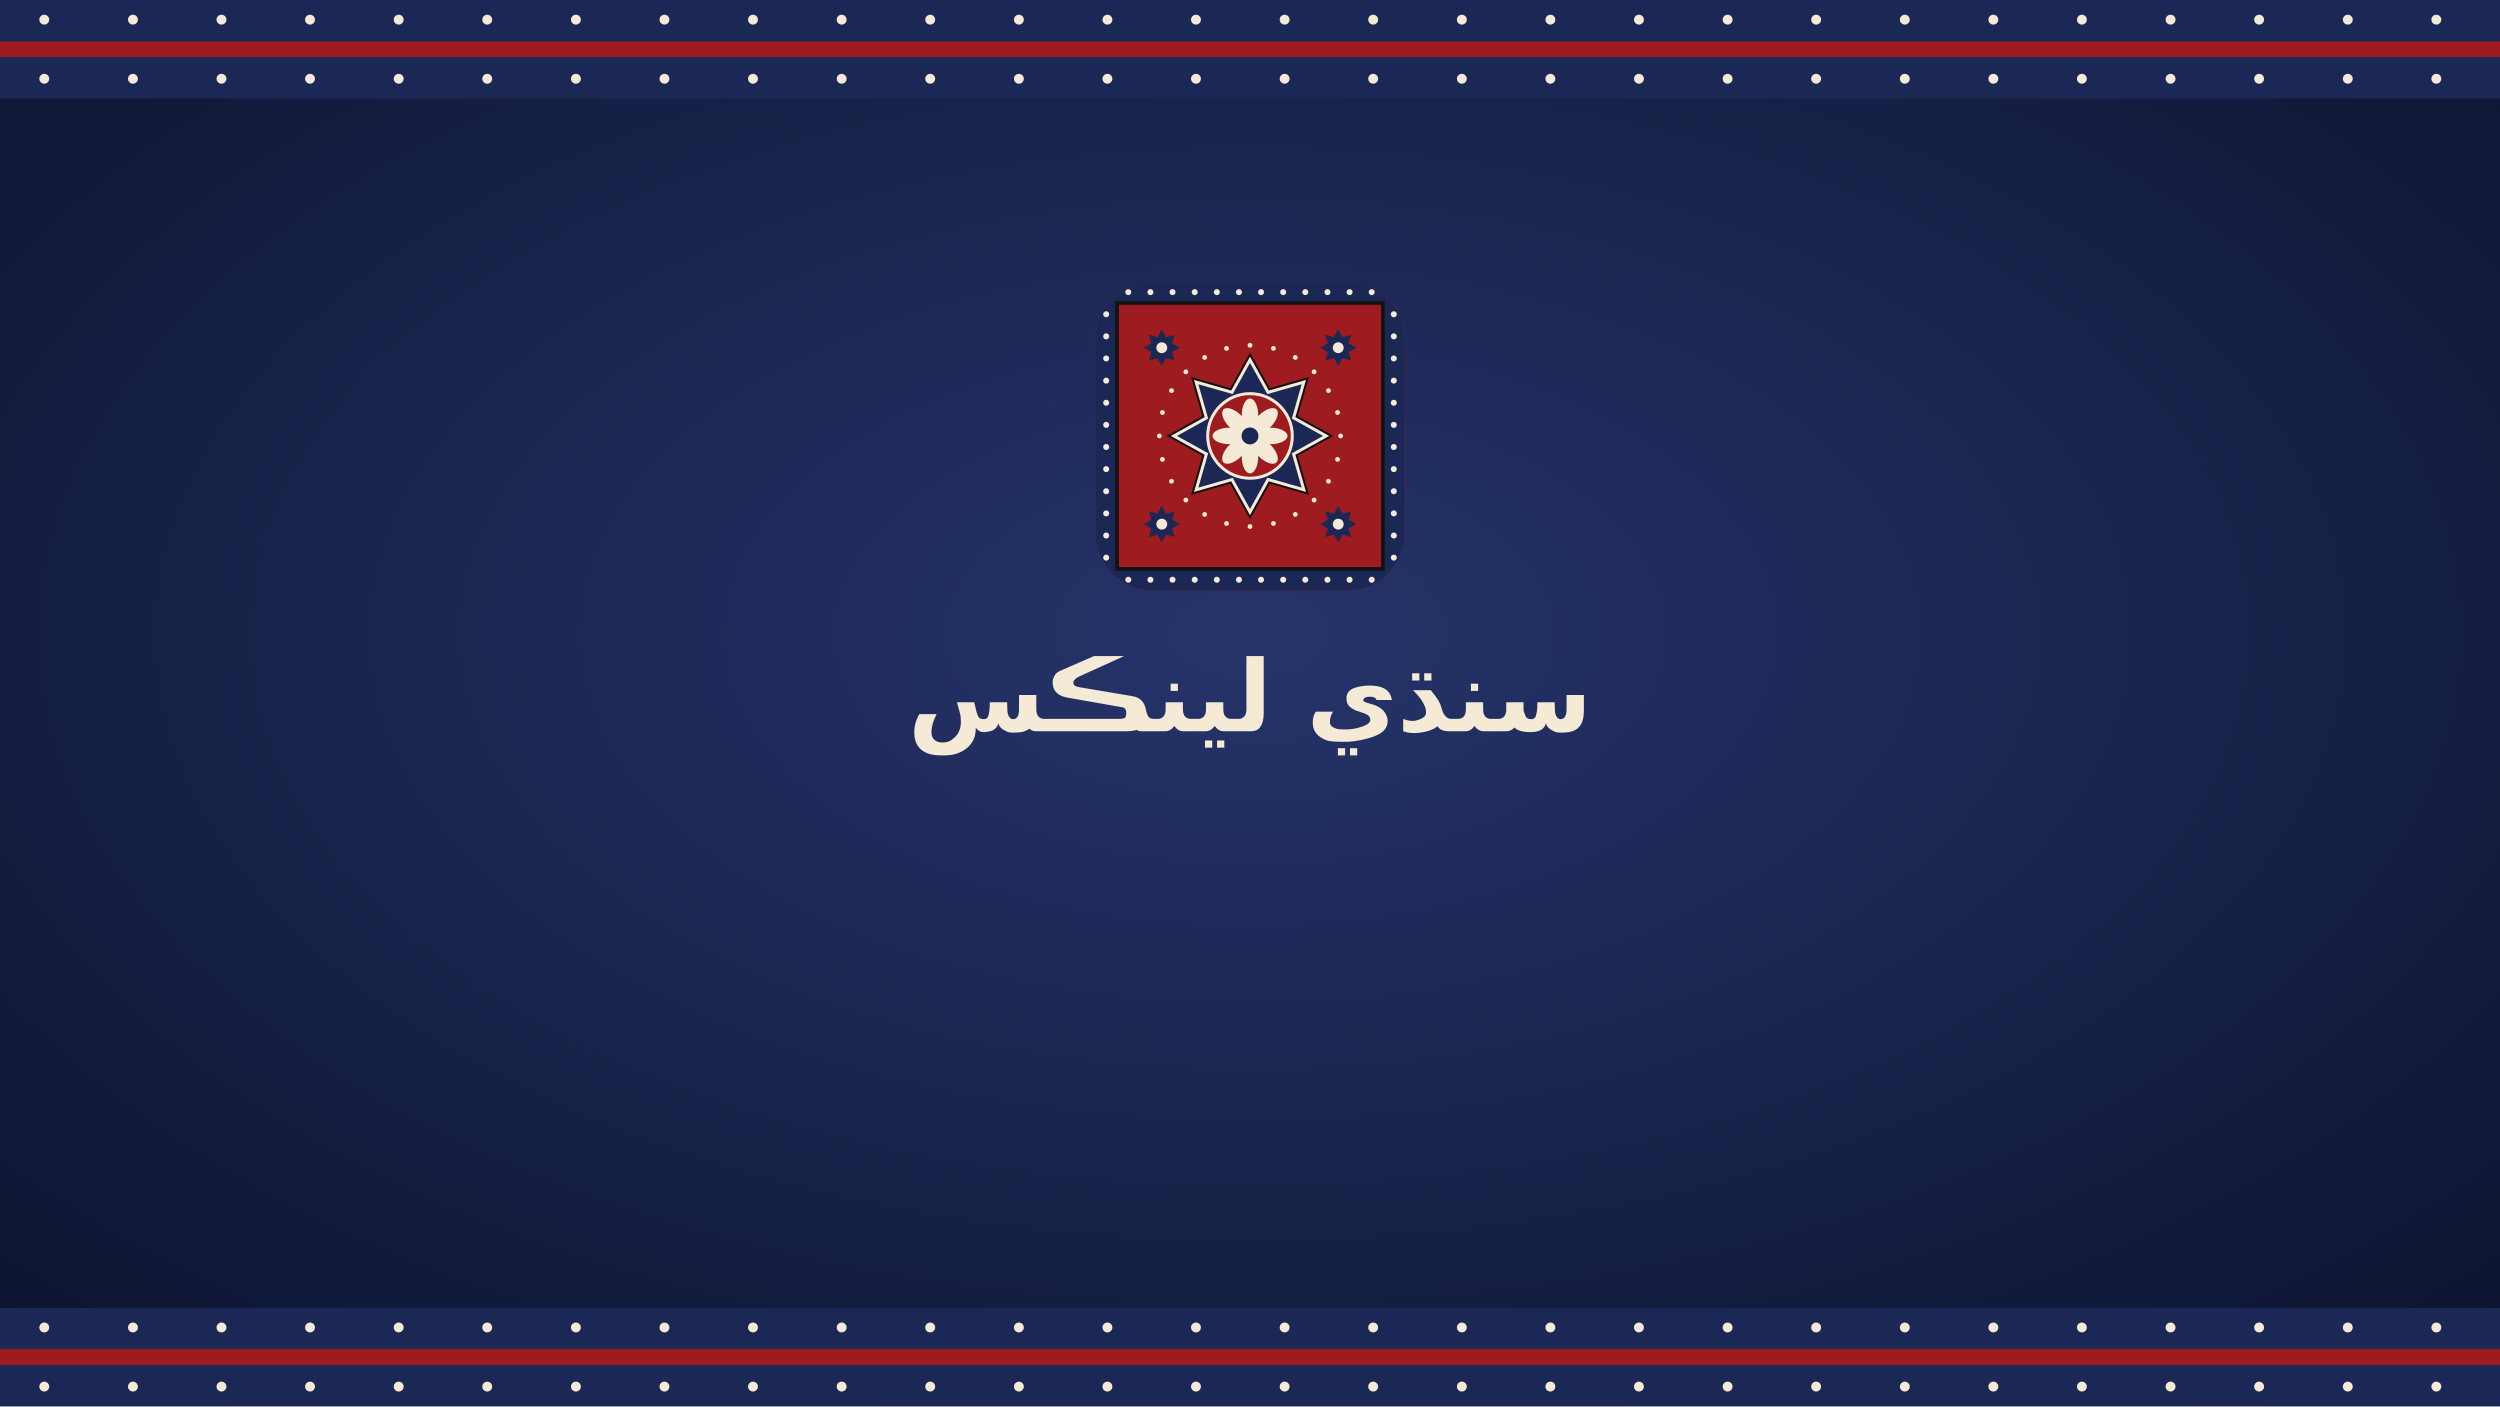
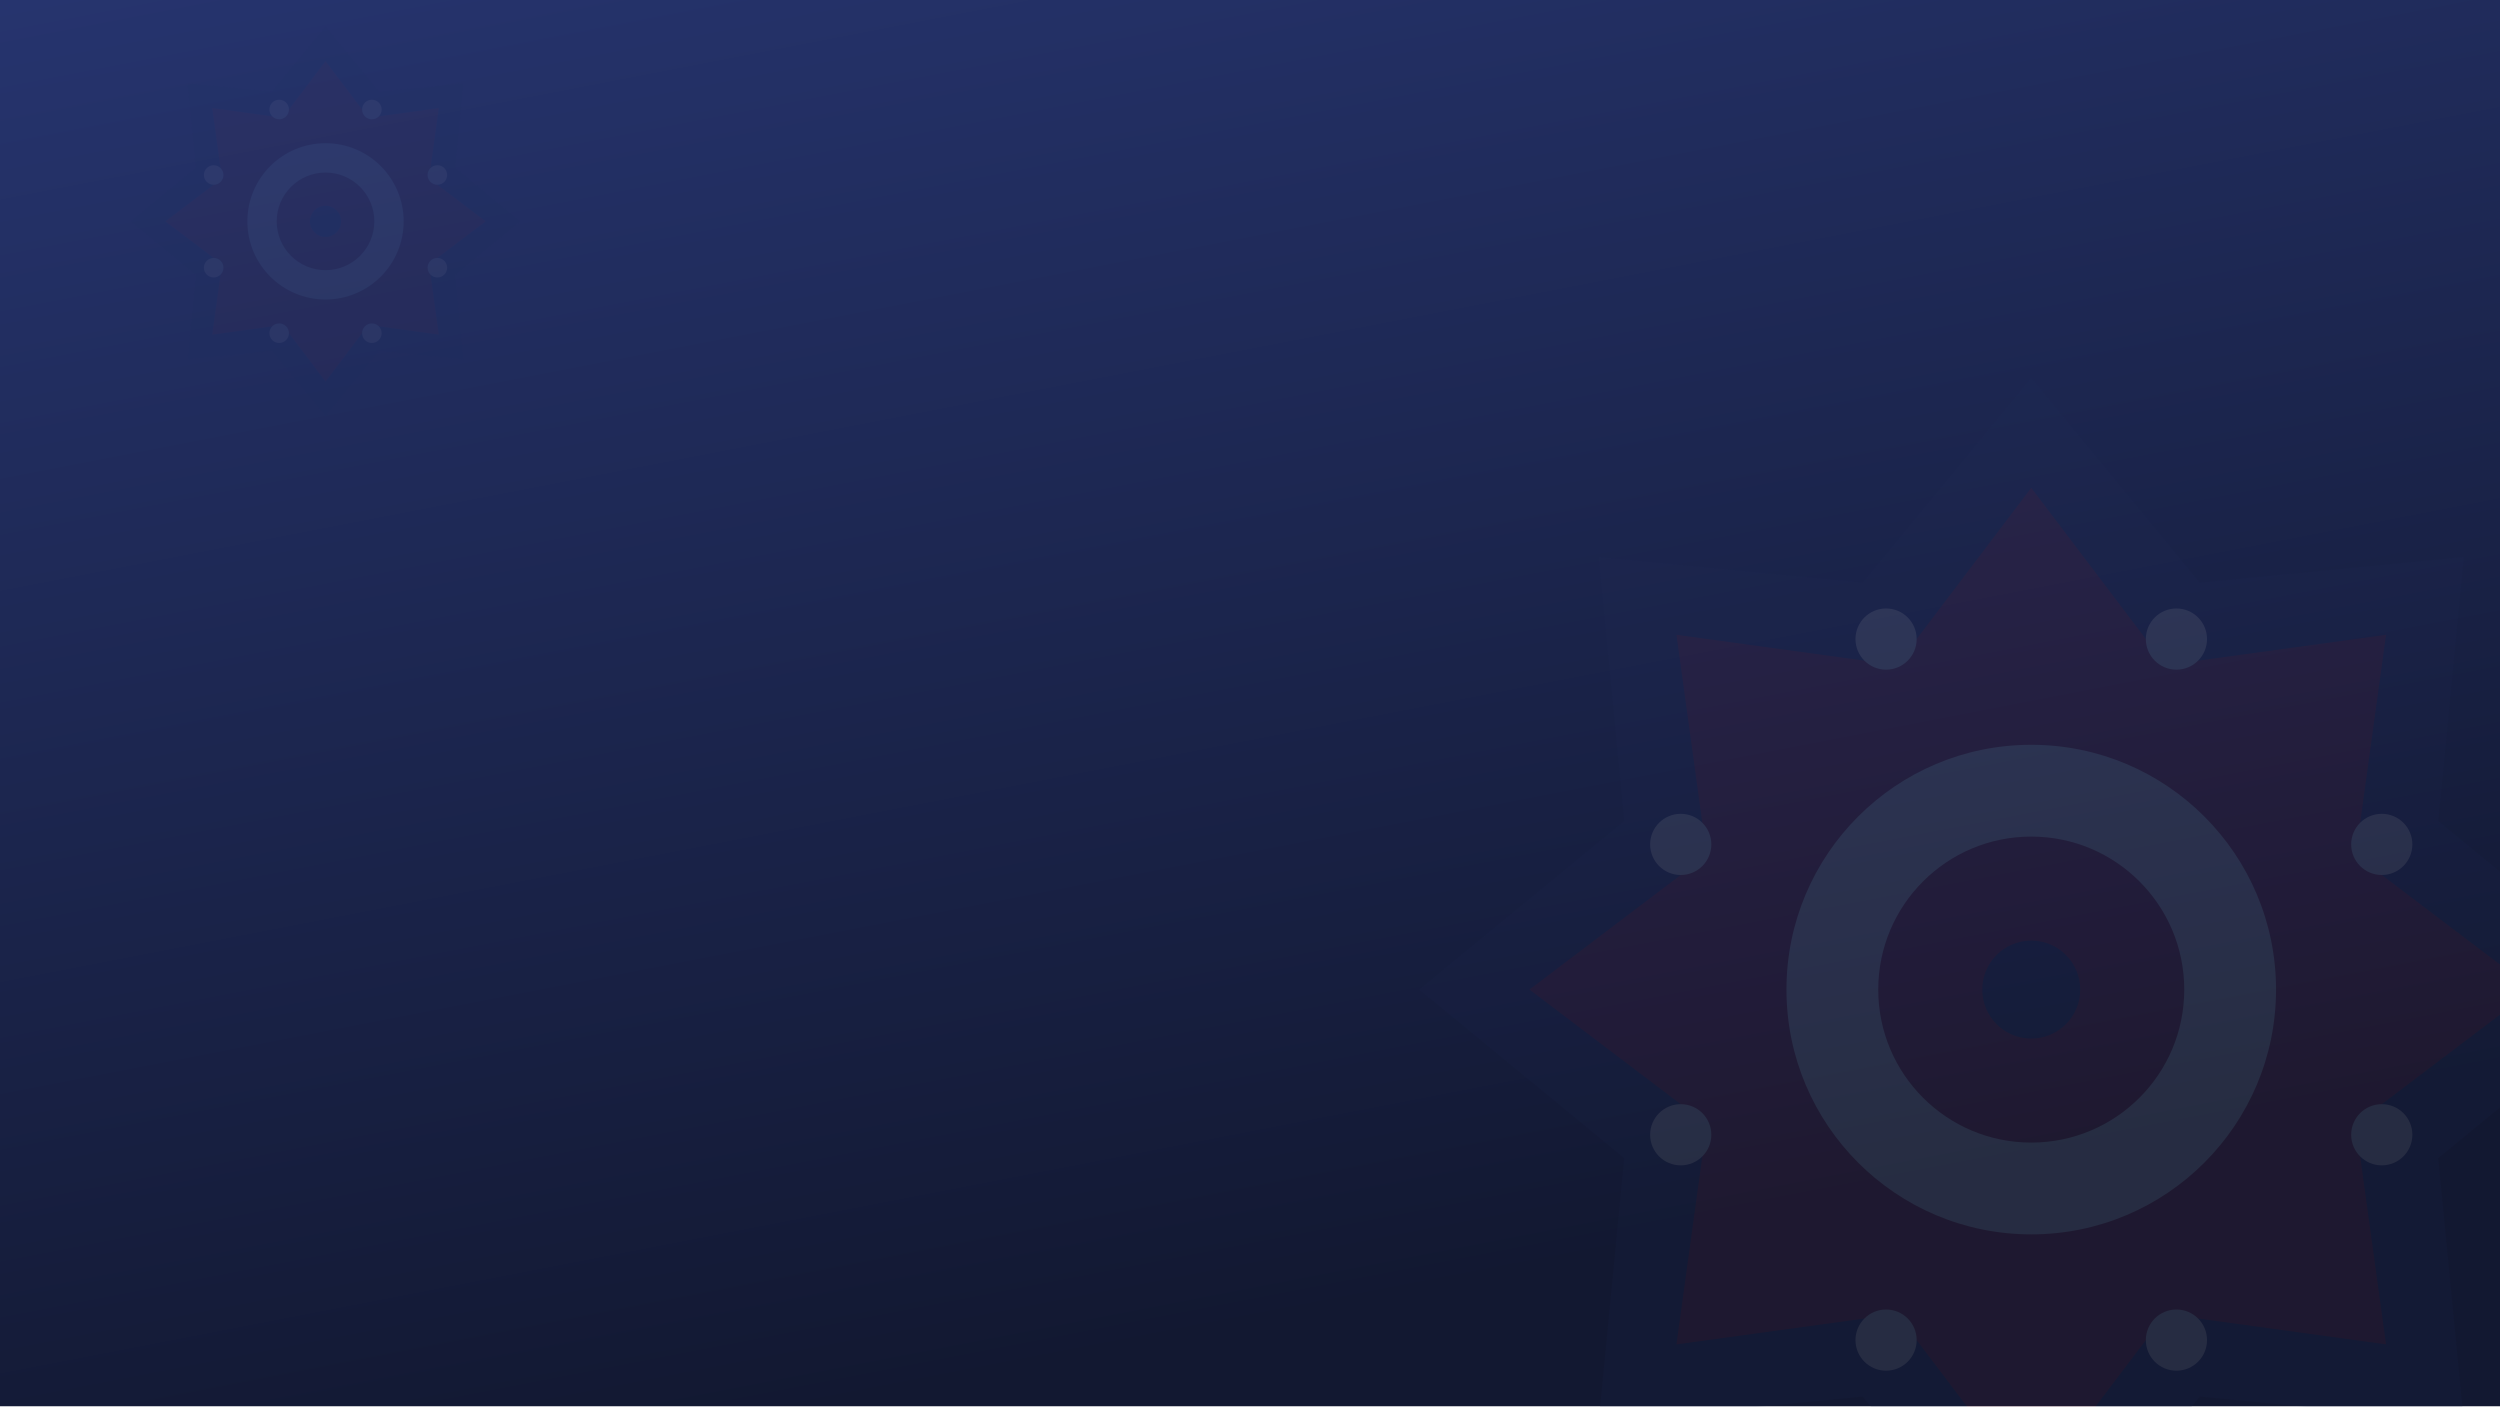
<svg xmlns="http://www.w3.org/2000/svg" width="1920" height="1080" viewBox="0 0 1920 1080">
  <defs>
-     <radialGradient id="g" cx="50%" cy="45%" r="70%">
-       <stop offset="0" stop-color="#26346b" />
-       <stop offset="1" stop-color="#0d1430" />
-     </radialGradient>
+     <linearGradient id="bg" x1="0" y1="0" x2="0.35" y2="1">
+       <stop offset="0" stop-color="#26346E" />
+       <stop offset="1" stop-color="#121831" />
+     </linearGradient>
  </defs>
-   <rect width="1920" height="1080" fill="url(#g)" />
-   <rect x="0" y="0" width="1920" height="75.6" fill="#1b2754" />
-   <rect x="0" y="31.752" width="1920" height="12.096" fill="#9e1b20" />
-   <circle cx="34.0" cy="15.1" r="3.8" fill="#f4ead5" />
-   <circle cx="34.0" cy="60.5" r="3.8" fill="#f4ead5" />
-   <circle cx="102.1" cy="15.1" r="3.8" fill="#f4ead5" />
-   <circle cx="102.1" cy="60.5" r="3.8" fill="#f4ead5" />
-   <circle cx="170.1" cy="15.1" r="3.8" fill="#f4ead5" />
-   <circle cx="170.1" cy="60.5" r="3.8" fill="#f4ead5" />
-   <circle cx="238.1" cy="15.1" r="3.8" fill="#f4ead5" />
-   <circle cx="238.1" cy="60.5" r="3.8" fill="#f4ead5" />
-   <circle cx="306.2" cy="15.1" r="3.8" fill="#f4ead5" />
-   <circle cx="306.2" cy="60.5" r="3.8" fill="#f4ead5" />
-   <circle cx="374.2" cy="15.1" r="3.8" fill="#f4ead5" />
-   <circle cx="374.2" cy="60.5" r="3.8" fill="#f4ead5" />
-   <circle cx="442.3" cy="15.1" r="3.8" fill="#f4ead5" />
-   <circle cx="442.3" cy="60.5" r="3.8" fill="#f4ead5" />
-   <circle cx="510.3" cy="15.1" r="3.8" fill="#f4ead5" />
-   <circle cx="510.3" cy="60.5" r="3.8" fill="#f4ead5" />
-   <circle cx="578.3" cy="15.1" r="3.8" fill="#f4ead5" />
-   <circle cx="578.3" cy="60.5" r="3.8" fill="#f4ead5" />
-   <circle cx="646.4" cy="15.1" r="3.8" fill="#f4ead5" />
-   <circle cx="646.4" cy="60.5" r="3.8" fill="#f4ead5" />
-   <circle cx="714.4" cy="15.1" r="3.8" fill="#f4ead5" />
-   <circle cx="714.4" cy="60.5" r="3.8" fill="#f4ead5" />
-   <circle cx="782.5" cy="15.1" r="3.8" fill="#f4ead5" />
-   <circle cx="782.5" cy="60.5" r="3.8" fill="#f4ead5" />
-   <circle cx="850.5" cy="15.1" r="3.8" fill="#f4ead5" />
-   <circle cx="850.5" cy="60.5" r="3.8" fill="#f4ead5" />
-   <circle cx="918.5" cy="15.1" r="3.8" fill="#f4ead5" />
-   <circle cx="918.5" cy="60.5" r="3.8" fill="#f4ead5" />
-   <circle cx="986.6" cy="15.1" r="3.8" fill="#f4ead5" />
-   <circle cx="986.6" cy="60.5" r="3.8" fill="#f4ead5" />
-   <circle cx="1054.6" cy="15.1" r="3.8" fill="#f4ead5" />
-   <circle cx="1054.6" cy="60.5" r="3.8" fill="#f4ead5" />
-   <circle cx="1122.7" cy="15.1" r="3.8" fill="#f4ead5" />
-   <circle cx="1122.7" cy="60.5" r="3.8" fill="#f4ead5" />
-   <circle cx="1190.7" cy="15.1" r="3.8" fill="#f4ead5" />
-   <circle cx="1190.7" cy="60.5" r="3.8" fill="#f4ead5" />
-   <circle cx="1258.7" cy="15.1" r="3.8" fill="#f4ead5" />
-   <circle cx="1258.7" cy="60.5" r="3.8" fill="#f4ead5" />
-   <circle cx="1326.8" cy="15.1" r="3.8" fill="#f4ead5" />
-   <circle cx="1326.8" cy="60.5" r="3.8" fill="#f4ead5" />
-   <circle cx="1394.8" cy="15.1" r="3.8" fill="#f4ead5" />
-   <circle cx="1394.8" cy="60.5" r="3.8" fill="#f4ead5" />
-   <circle cx="1462.9" cy="15.1" r="3.8" fill="#f4ead5" />
-   <circle cx="1462.9" cy="60.5" r="3.8" fill="#f4ead5" />
-   <circle cx="1530.9" cy="15.1" r="3.8" fill="#f4ead5" />
-   <circle cx="1530.9" cy="60.5" r="3.8" fill="#f4ead5" />
-   <circle cx="1598.9" cy="15.1" r="3.8" fill="#f4ead5" />
-   <circle cx="1598.9" cy="60.5" r="3.8" fill="#f4ead5" />
-   <circle cx="1667.0" cy="15.1" r="3.8" fill="#f4ead5" />
-   <circle cx="1667.0" cy="60.5" r="3.8" fill="#f4ead5" />
-   <circle cx="1735.0" cy="15.1" r="3.8" fill="#f4ead5" />
-   <circle cx="1735.0" cy="60.5" r="3.8" fill="#f4ead5" />
-   <circle cx="1803.1" cy="15.1" r="3.8" fill="#f4ead5" />
-   <circle cx="1803.1" cy="60.5" r="3.8" fill="#f4ead5" />
-   <circle cx="1871.1" cy="15.1" r="3.8" fill="#f4ead5" />
-   <circle cx="1871.1" cy="60.5" r="3.8" fill="#f4ead5" />
-   <rect x="0" y="1004.4" width="1920" height="75.6" fill="#1b2754" />
-   <rect x="0" y="1036.152" width="1920" height="12.096" fill="#9e1b20" />
-   <circle cx="34.0" cy="1019.5" r="3.8" fill="#f4ead5" />
-   <circle cx="34.0" cy="1064.9" r="3.8" fill="#f4ead5" />
-   <circle cx="102.1" cy="1019.5" r="3.8" fill="#f4ead5" />
-   <circle cx="102.1" cy="1064.9" r="3.8" fill="#f4ead5" />
-   <circle cx="170.1" cy="1019.5" r="3.8" fill="#f4ead5" />
-   <circle cx="170.1" cy="1064.9" r="3.8" fill="#f4ead5" />
-   <circle cx="238.1" cy="1019.5" r="3.8" fill="#f4ead5" />
-   <circle cx="238.1" cy="1064.9" r="3.8" fill="#f4ead5" />
-   <circle cx="306.2" cy="1019.5" r="3.8" fill="#f4ead5" />
-   <circle cx="306.2" cy="1064.9" r="3.8" fill="#f4ead5" />
-   <circle cx="374.2" cy="1019.5" r="3.8" fill="#f4ead5" />
-   <circle cx="374.2" cy="1064.9" r="3.8" fill="#f4ead5" />
-   <circle cx="442.3" cy="1019.5" r="3.8" fill="#f4ead5" />
-   <circle cx="442.3" cy="1064.9" r="3.8" fill="#f4ead5" />
-   <circle cx="510.3" cy="1019.5" r="3.8" fill="#f4ead5" />
-   <circle cx="510.3" cy="1064.9" r="3.8" fill="#f4ead5" />
-   <circle cx="578.3" cy="1019.5" r="3.8" fill="#f4ead5" />
-   <circle cx="578.3" cy="1064.9" r="3.8" fill="#f4ead5" />
-   <circle cx="646.4" cy="1019.5" r="3.8" fill="#f4ead5" />
-   <circle cx="646.4" cy="1064.9" r="3.8" fill="#f4ead5" />
-   <circle cx="714.4" cy="1019.5" r="3.8" fill="#f4ead5" />
-   <circle cx="714.4" cy="1064.9" r="3.8" fill="#f4ead5" />
-   <circle cx="782.5" cy="1019.5" r="3.8" fill="#f4ead5" />
-   <circle cx="782.5" cy="1064.9" r="3.8" fill="#f4ead5" />
-   <circle cx="850.5" cy="1019.5" r="3.8" fill="#f4ead5" />
-   <circle cx="850.5" cy="1064.9" r="3.8" fill="#f4ead5" />
-   <circle cx="918.5" cy="1019.5" r="3.8" fill="#f4ead5" />
-   <circle cx="918.5" cy="1064.9" r="3.8" fill="#f4ead5" />
-   <circle cx="986.6" cy="1019.5" r="3.8" fill="#f4ead5" />
-   <circle cx="986.6" cy="1064.9" r="3.8" fill="#f4ead5" />
-   <circle cx="1054.6" cy="1019.5" r="3.8" fill="#f4ead5" />
-   <circle cx="1054.6" cy="1064.9" r="3.8" fill="#f4ead5" />
-   <circle cx="1122.7" cy="1019.5" r="3.8" fill="#f4ead5" />
-   <circle cx="1122.7" cy="1064.9" r="3.8" fill="#f4ead5" />
-   <circle cx="1190.7" cy="1019.5" r="3.8" fill="#f4ead5" />
-   <circle cx="1190.7" cy="1064.9" r="3.8" fill="#f4ead5" />
-   <circle cx="1258.7" cy="1019.5" r="3.8" fill="#f4ead5" />
-   <circle cx="1258.7" cy="1064.9" r="3.8" fill="#f4ead5" />
-   <circle cx="1326.8" cy="1019.5" r="3.8" fill="#f4ead5" />
-   <circle cx="1326.8" cy="1064.9" r="3.8" fill="#f4ead5" />
-   <circle cx="1394.8" cy="1019.5" r="3.8" fill="#f4ead5" />
-   <circle cx="1394.8" cy="1064.9" r="3.8" fill="#f4ead5" />
-   <circle cx="1462.9" cy="1019.5" r="3.8" fill="#f4ead5" />
-   <circle cx="1462.9" cy="1064.9" r="3.8" fill="#f4ead5" />
-   <circle cx="1530.9" cy="1019.5" r="3.8" fill="#f4ead5" />
-   <circle cx="1530.9" cy="1064.9" r="3.8" fill="#f4ead5" />
-   <circle cx="1598.9" cy="1019.5" r="3.8" fill="#f4ead5" />
-   <circle cx="1598.9" cy="1064.9" r="3.8" fill="#f4ead5" />
-   <circle cx="1667.0" cy="1019.5" r="3.8" fill="#f4ead5" />
-   <circle cx="1667.0" cy="1064.9" r="3.8" fill="#f4ead5" />
-   <circle cx="1735.0" cy="1019.5" r="3.8" fill="#f4ead5" />
-   <circle cx="1735.0" cy="1064.9" r="3.8" fill="#f4ead5" />
-   <circle cx="1803.1" cy="1019.5" r="3.8" fill="#f4ead5" />
-   <circle cx="1803.1" cy="1064.9" r="3.8" fill="#f4ead5" />
-   <circle cx="1871.1" cy="1019.5" r="3.8" fill="#f4ead5" />
-   <circle cx="1871.1" cy="1064.9" r="3.8" fill="#f4ead5" />
-   <svg x="841.2" y="216.0" width="237.6" height="237.6" viewBox="0 0 512 512">
-     <defs>
-       <clipPath id="c">
-         <rect width="512" height="512" rx="96" />
-       </clipPath>
-     </defs>
-     <g clip-path="url(#c)">
-       <rect width="512" height="512" fill="#9e1b20" />
-       <rect x="0" y="0" width="512" height="512" fill="none" stroke="#1b2754" stroke-width="72" />
-       <rect x="36" y="36" width="440" height="440" fill="none" stroke="#111111" stroke-width="6" />
-       <circle cx="18.0" cy="18.0" r="5" fill="#f4ead5" />
-       <circle cx="18.0" cy="494.0" r="5" fill="#f4ead5" />
-       <circle cx="18.0" cy="18.0" r="5" fill="#f4ead5" />
-       <circle cx="494.0" cy="18.0" r="5" fill="#f4ead5" />
-       <circle cx="54.6" cy="18.0" r="5" fill="#f4ead5" />
-       <circle cx="54.6" cy="494.0" r="5" fill="#f4ead5" />
-       <circle cx="18.0" cy="54.6" r="5" fill="#f4ead5" />
-       <circle cx="494.0" cy="54.6" r="5" fill="#f4ead5" />
-       <circle cx="91.2" cy="18.0" r="5" fill="#f4ead5" />
-       <circle cx="91.2" cy="494.0" r="5" fill="#f4ead5" />
-       <circle cx="18.0" cy="91.2" r="5" fill="#f4ead5" />
-       <circle cx="494.0" cy="91.2" r="5" fill="#f4ead5" />
-       <circle cx="127.8" cy="18.0" r="5" fill="#f4ead5" />
-       <circle cx="127.8" cy="494.0" r="5" fill="#f4ead5" />
-       <circle cx="18.0" cy="127.8" r="5" fill="#f4ead5" />
-       <circle cx="494.0" cy="127.8" r="5" fill="#f4ead5" />
-       <circle cx="164.5" cy="18.0" r="5" fill="#f4ead5" />
-       <circle cx="164.5" cy="494.0" r="5" fill="#f4ead5" />
-       <circle cx="18.0" cy="164.5" r="5" fill="#f4ead5" />
-       <circle cx="494.0" cy="164.5" r="5" fill="#f4ead5" />
-       <circle cx="201.1" cy="18.0" r="5" fill="#f4ead5" />
-       <circle cx="201.1" cy="494.0" r="5" fill="#f4ead5" />
-       <circle cx="18.0" cy="201.1" r="5" fill="#f4ead5" />
-       <circle cx="494.0" cy="201.1" r="5" fill="#f4ead5" />
-       <circle cx="237.7" cy="18.0" r="5" fill="#f4ead5" />
-       <circle cx="237.7" cy="494.0" r="5" fill="#f4ead5" />
-       <circle cx="18.0" cy="237.7" r="5" fill="#f4ead5" />
-       <circle cx="494.0" cy="237.7" r="5" fill="#f4ead5" />
-       <circle cx="274.3" cy="18.0" r="5" fill="#f4ead5" />
-       <circle cx="274.3" cy="494.0" r="5" fill="#f4ead5" />
-       <circle cx="18.0" cy="274.3" r="5" fill="#f4ead5" />
-       <circle cx="494.0" cy="274.3" r="5" fill="#f4ead5" />
-       <circle cx="310.9" cy="18.0" r="5" fill="#f4ead5" />
-       <circle cx="310.9" cy="494.0" r="5" fill="#f4ead5" />
-       <circle cx="18.0" cy="310.9" r="5" fill="#f4ead5" />
-       <circle cx="494.0" cy="310.9" r="5" fill="#f4ead5" />
-       <circle cx="347.5" cy="18.0" r="5" fill="#f4ead5" />
-       <circle cx="347.5" cy="494.0" r="5" fill="#f4ead5" />
-       <circle cx="18.0" cy="347.5" r="5" fill="#f4ead5" />
-       <circle cx="494.0" cy="347.5" r="5" fill="#f4ead5" />
-       <circle cx="384.2" cy="18.0" r="5" fill="#f4ead5" />
-       <circle cx="384.2" cy="494.0" r="5" fill="#f4ead5" />
-       <circle cx="18.0" cy="384.2" r="5" fill="#f4ead5" />
-       <circle cx="494.0" cy="384.2" r="5" fill="#f4ead5" />
-       <circle cx="420.8" cy="18.0" r="5" fill="#f4ead5" />
-       <circle cx="420.8" cy="494.0" r="5" fill="#f4ead5" />
-       <circle cx="18.0" cy="420.8" r="5" fill="#f4ead5" />
-       <circle cx="494.0" cy="420.8" r="5" fill="#f4ead5" />
-       <circle cx="457.4" cy="18.0" r="5" fill="#f4ead5" />
-       <circle cx="457.4" cy="494.0" r="5" fill="#f4ead5" />
-       <circle cx="18.0" cy="457.4" r="5" fill="#f4ead5" />
-       <circle cx="494.0" cy="457.4" r="5" fill="#f4ead5" />
-       <circle cx="494.0" cy="18.0" r="5" fill="#f4ead5" />
-       <circle cx="494.0" cy="494.0" r="5" fill="#f4ead5" />
-       <circle cx="18.0" cy="494.0" r="5" fill="#f4ead5" />
-       <circle cx="494.0" cy="494.0" r="5" fill="#f4ead5" />
-       <polygon points="110.00,80.00 117.12,92.82 131.21,88.79 127.18,102.88 140.00,110.00 127.18,117.12 131.21,131.21 117.12,127.18 110.00,140.00 102.88,127.18 88.79,131.21 92.82,117.12 80.00,110.00 92.82,102.88 88.79,88.79 102.88,92.82" fill="#1b2754" />
-       <circle cx="110" cy="110" r="9" fill="#f4ead5" />
-       <polygon points="402.00,80.00 409.12,92.82 423.21,88.79 419.18,102.88 432.00,110.00 419.18,117.12 423.21,131.21 409.12,127.18 402.00,140.00 394.88,127.18 380.79,131.21 384.82,117.12 372.00,110.00 384.82,102.88 380.79,88.79 394.88,92.82" fill="#1b2754" />
-       <circle cx="402" cy="110" r="9" fill="#f4ead5" />
-       <polygon points="110.00,372.00 117.12,384.82 131.21,380.79 127.18,394.88 140.00,402.00 127.18,409.12 131.21,423.21 117.12,419.18 110.00,432.00 102.88,419.18 88.79,423.21 92.82,409.12 80.00,402.00 92.82,394.88 88.79,380.79 102.88,384.82" fill="#1b2754" />
-       <circle cx="110" cy="402" r="9" fill="#f4ead5" />
-       <polygon points="402.00,372.00 409.12,384.82 423.21,380.79 419.18,394.88 432.00,402.00 419.18,409.12 423.21,423.21 409.12,419.18 402.00,432.00 394.88,419.18 380.79,423.21 384.82,409.12 372.00,402.00 384.82,394.88 380.79,380.79 394.88,384.82" fill="#1b2754" />
-       <circle cx="402" cy="402" r="9" fill="#f4ead5" />
-       <circle cx="406.0" cy="256.0" r="4" fill="#f4ead5" />
-       <circle cx="400.9" cy="294.8" r="4" fill="#f4ead5" />
-       <circle cx="385.9" cy="331.0" r="4" fill="#f4ead5" />
-       <circle cx="362.1" cy="362.1" r="4" fill="#f4ead5" />
-       <circle cx="331.0" cy="385.9" r="4" fill="#f4ead5" />
-       <circle cx="294.8" cy="400.9" r="4" fill="#f4ead5" />
-       <circle cx="256.0" cy="406.0" r="4" fill="#f4ead5" />
-       <circle cx="217.2" cy="400.9" r="4" fill="#f4ead5" />
-       <circle cx="181.0" cy="385.9" r="4" fill="#f4ead5" />
-       <circle cx="149.9" cy="362.1" r="4" fill="#f4ead5" />
-       <circle cx="126.1" cy="331.0" r="4" fill="#f4ead5" />
-       <circle cx="111.1" cy="294.8" r="4" fill="#f4ead5" />
-       <circle cx="106.0" cy="256.0" r="4" fill="#f4ead5" />
-       <circle cx="111.1" cy="217.2" r="4" fill="#f4ead5" />
-       <circle cx="126.1" cy="181.0" r="4" fill="#f4ead5" />
-       <circle cx="149.9" cy="149.9" r="4" fill="#f4ead5" />
-       <circle cx="181.0" cy="126.1" r="4" fill="#f4ead5" />
-       <circle cx="217.2" cy="111.1" r="4" fill="#f4ead5" />
-       <circle cx="256.0" cy="106.0" r="4" fill="#f4ead5" />
-       <circle cx="294.8" cy="111.1" r="4" fill="#f4ead5" />
-       <circle cx="331.0" cy="126.1" r="4" fill="#f4ead5" />
-       <circle cx="362.1" cy="149.9" r="4" fill="#f4ead5" />
-       <circle cx="385.9" cy="181.0" r="4" fill="#f4ead5" />
-       <circle cx="400.9" cy="217.2" r="4" fill="#f4ead5" />
-       <polygon points="256.00,118.00 288.74,176.95 353.58,158.42 335.05,223.26 394.00,256.00 335.05,288.74 353.58,353.58 288.74,335.05 256.00,394.00 223.26,335.05 158.42,353.58 176.95,288.74 118.00,256.00 176.95,223.26 158.42,158.42 223.26,176.95" fill="#111111" />
-       <polygon points="256.00,130.00 285.90,183.83 345.10,166.90 328.17,226.10 382.00,256.00 328.17,285.90 345.10,345.10 285.90,328.17 256.00,382.00 226.10,328.17 166.90,345.10 183.83,285.90 130.00,256.00 183.83,226.10 166.90,166.90 226.10,183.83" fill="#1b2754" stroke="#f4ead5" stroke-width="5" />
-       <circle cx="256" cy="256" r="70" fill="#9e1b20" stroke="#f4ead5" stroke-width="5" />
-       <ellipse cx="256" cy="221.9" rx="13.64" ry="27.9" fill="#f4ead5" transform="rotate(0.0 256 256)" />
-       <ellipse cx="256" cy="221.9" rx="13.64" ry="27.9" fill="#f4ead5" transform="rotate(45.0 256 256)" />
-       <ellipse cx="256" cy="221.9" rx="13.64" ry="27.9" fill="#f4ead5" transform="rotate(90.0 256 256)" />
-       <ellipse cx="256" cy="221.9" rx="13.64" ry="27.9" fill="#f4ead5" transform="rotate(135.0 256 256)" />
-       <ellipse cx="256" cy="221.9" rx="13.64" ry="27.9" fill="#f4ead5" transform="rotate(180.0 256 256)" />
-       <ellipse cx="256" cy="221.9" rx="13.64" ry="27.9" fill="#f4ead5" transform="rotate(225.0 256 256)" />
-       <ellipse cx="256" cy="221.9" rx="13.64" ry="27.9" fill="#f4ead5" transform="rotate(270.0 256 256)" />
-       <ellipse cx="256" cy="221.9" rx="13.64" ry="27.9" fill="#f4ead5" transform="rotate(315.0 256 256)" />
-       <circle cx="256" cy="256" r="16" fill="#1b2754" stroke="#f4ead5" stroke-width="4" />
-     </g>
-   </svg>
-   <text x="960.0" y="561.6" font-family="Lateef" font-weight="bold" font-size="76" fill="#f4ead5" text-anchor="middle" direction="rtl">سنڌي لينڪس</text>
+   <rect width="1920" height="1080" fill="url(#bg)" />
+   <g opacity="0.09">
+     <polygon points="1560.0,290.0 1689.5,447.4 1892.3,427.7 1872.6,630.5 2030.0,760.0 1872.6,889.5 1892.3,1092.3 1689.5,1072.6 1560.0,1230.0 1430.5,1072.6 1227.7,1092.3 1247.4,889.5 1090.0,760.0 1247.4,630.5 1227.7,427.7 1430.5,447.4" fill="#1F2A5A" />
+     <polygon points="1560.0,374.6 1663.2,510.8 1832.5,487.5 1809.2,656.8 1945.4,760.0 1809.2,863.2 1832.5,1032.5 1663.2,1009.2 1560.0,1145.4 1456.8,1009.2 1287.5,1032.5 1310.8,863.2 1174.6,760.0 1310.8,656.8 1287.5,487.5 1456.8,510.8" fill="#9B1B1E" />
+     <circle cx="1560" cy="760" r="188.0" fill="#F6F1E7" />
+     <circle cx="1560" cy="760" r="117.5" fill="#9B1B1E" />
+     <circle cx="1560" cy="760" r="37.6" fill="#1F2A5A" />
+     <circle cx="1829.2" cy="871.5" r="23.5" fill="#F6F1E7" />
+     <circle cx="1671.5" cy="1029.2" r="23.5" fill="#F6F1E7" />
+     <circle cx="1448.5" cy="1029.2" r="23.5" fill="#F6F1E7" />
+     <circle cx="1290.8" cy="871.5" r="23.5" fill="#F6F1E7" />
+     <circle cx="1290.8" cy="648.5" r="23.5" fill="#F6F1E7" />
+     <circle cx="1448.5" cy="490.8" r="23.5" fill="#F6F1E7" />
+     <circle cx="1671.5" cy="490.8" r="23.5" fill="#F6F1E7" />
+     <circle cx="1829.2" cy="648.5" r="23.5" fill="#F6F1E7" />
+   </g>
+   <g opacity="0.05">
+     <polygon points="250.0,20.0 291.3,70.2 356.1,63.9 349.8,128.7 400.0,170.0 349.8,211.3 356.1,276.1 291.3,269.8 250.0,320.0 208.7,269.8 143.9,276.1 150.2,211.3 100.0,170.0 150.2,128.7 143.9,63.9 208.7,70.2" fill="#1F2A5A" />
+     <polygon points="250.0,47.0 282.9,90.5 337.0,83.0 329.5,137.1 373.0,170.0 329.5,202.9 337.0,257.0 282.9,249.5 250.0,293.0 217.1,249.5 163.0,257.0 170.5,202.9 127.0,170.0 170.5,137.1 163.0,83.0 217.1,90.5" fill="#9B1B1E" />
+     <circle cx="250" cy="170" r="60.0" fill="#F6F1E7" />
+     <circle cx="250" cy="170" r="37.5" fill="#9B1B1E" />
+     <circle cx="250" cy="170" r="12.0" fill="#1F2A5A" />
+     <circle cx="335.9" cy="205.6" r="7.5" fill="#F6F1E7" />
+     <circle cx="285.6" cy="255.9" r="7.5" fill="#F6F1E7" />
+     <circle cx="214.4" cy="255.9" r="7.5" fill="#F6F1E7" />
+     <circle cx="164.1" cy="205.6" r="7.5" fill="#F6F1E7" />
+     <circle cx="164.1" cy="134.4" r="7.5" fill="#F6F1E7" />
+     <circle cx="214.4" cy="84.1" r="7.5" fill="#F6F1E7" />
+     <circle cx="285.6" cy="84.1" r="7.5" fill="#F6F1E7" />
+     <circle cx="335.9" cy="134.4" r="7.5" fill="#F6F1E7" />
+   </g>
</svg>
